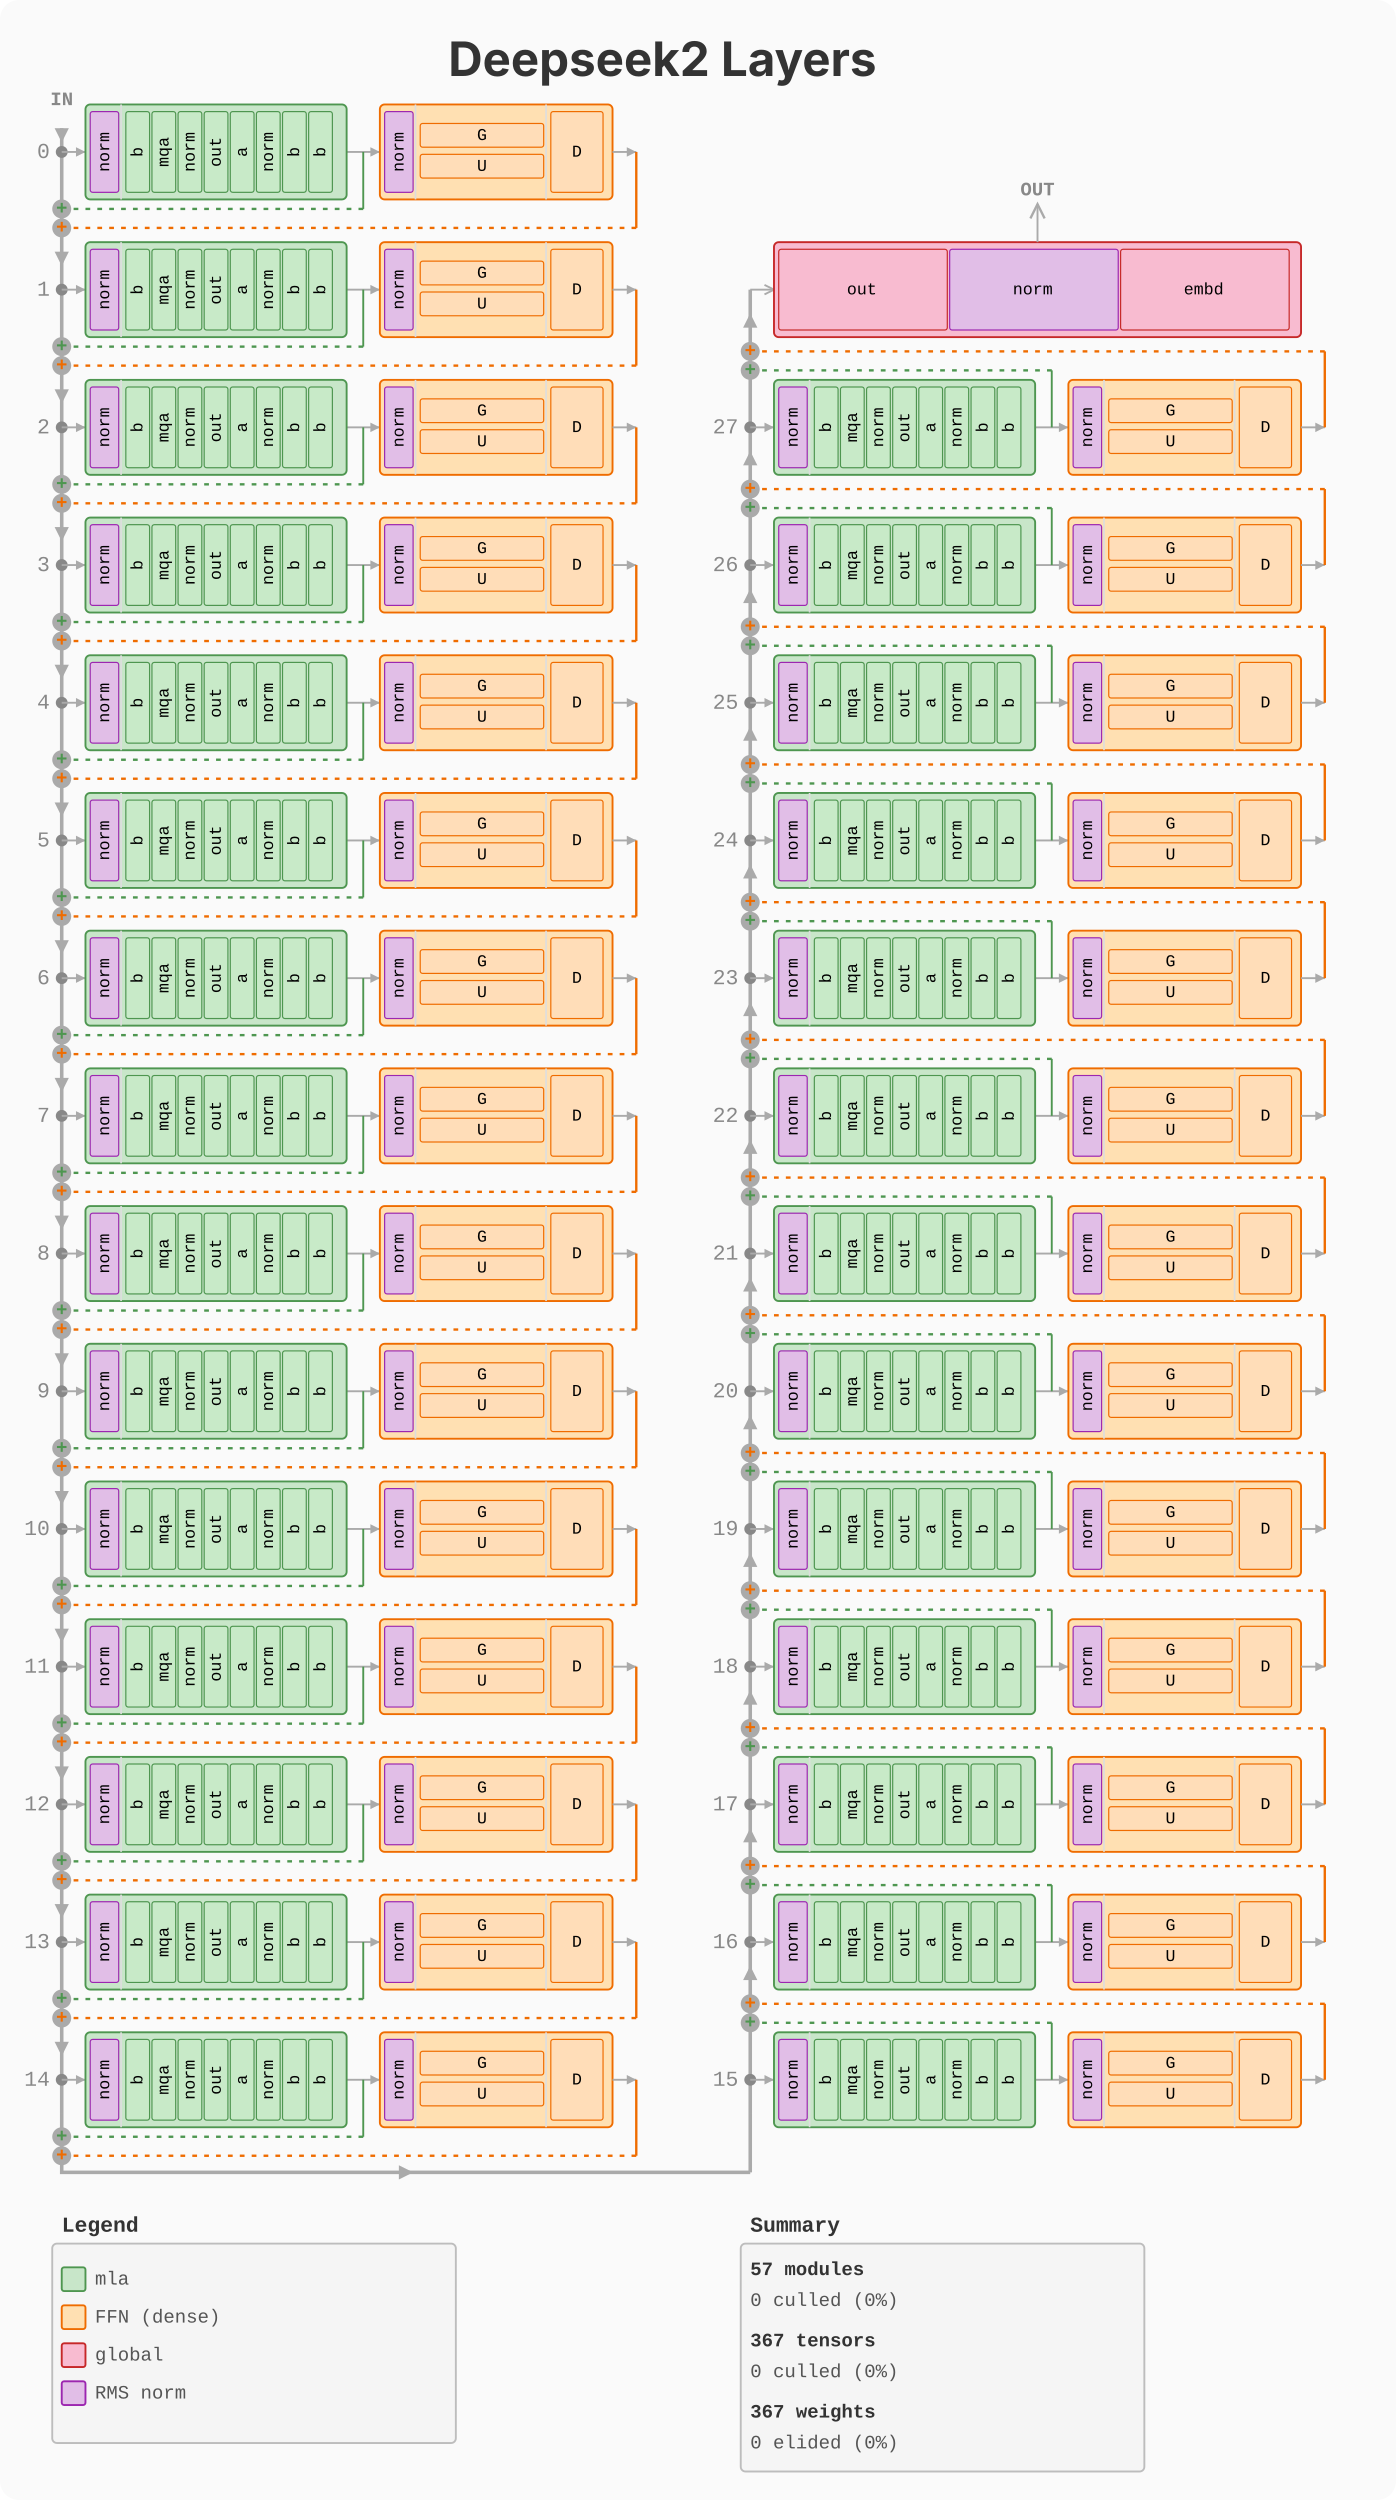
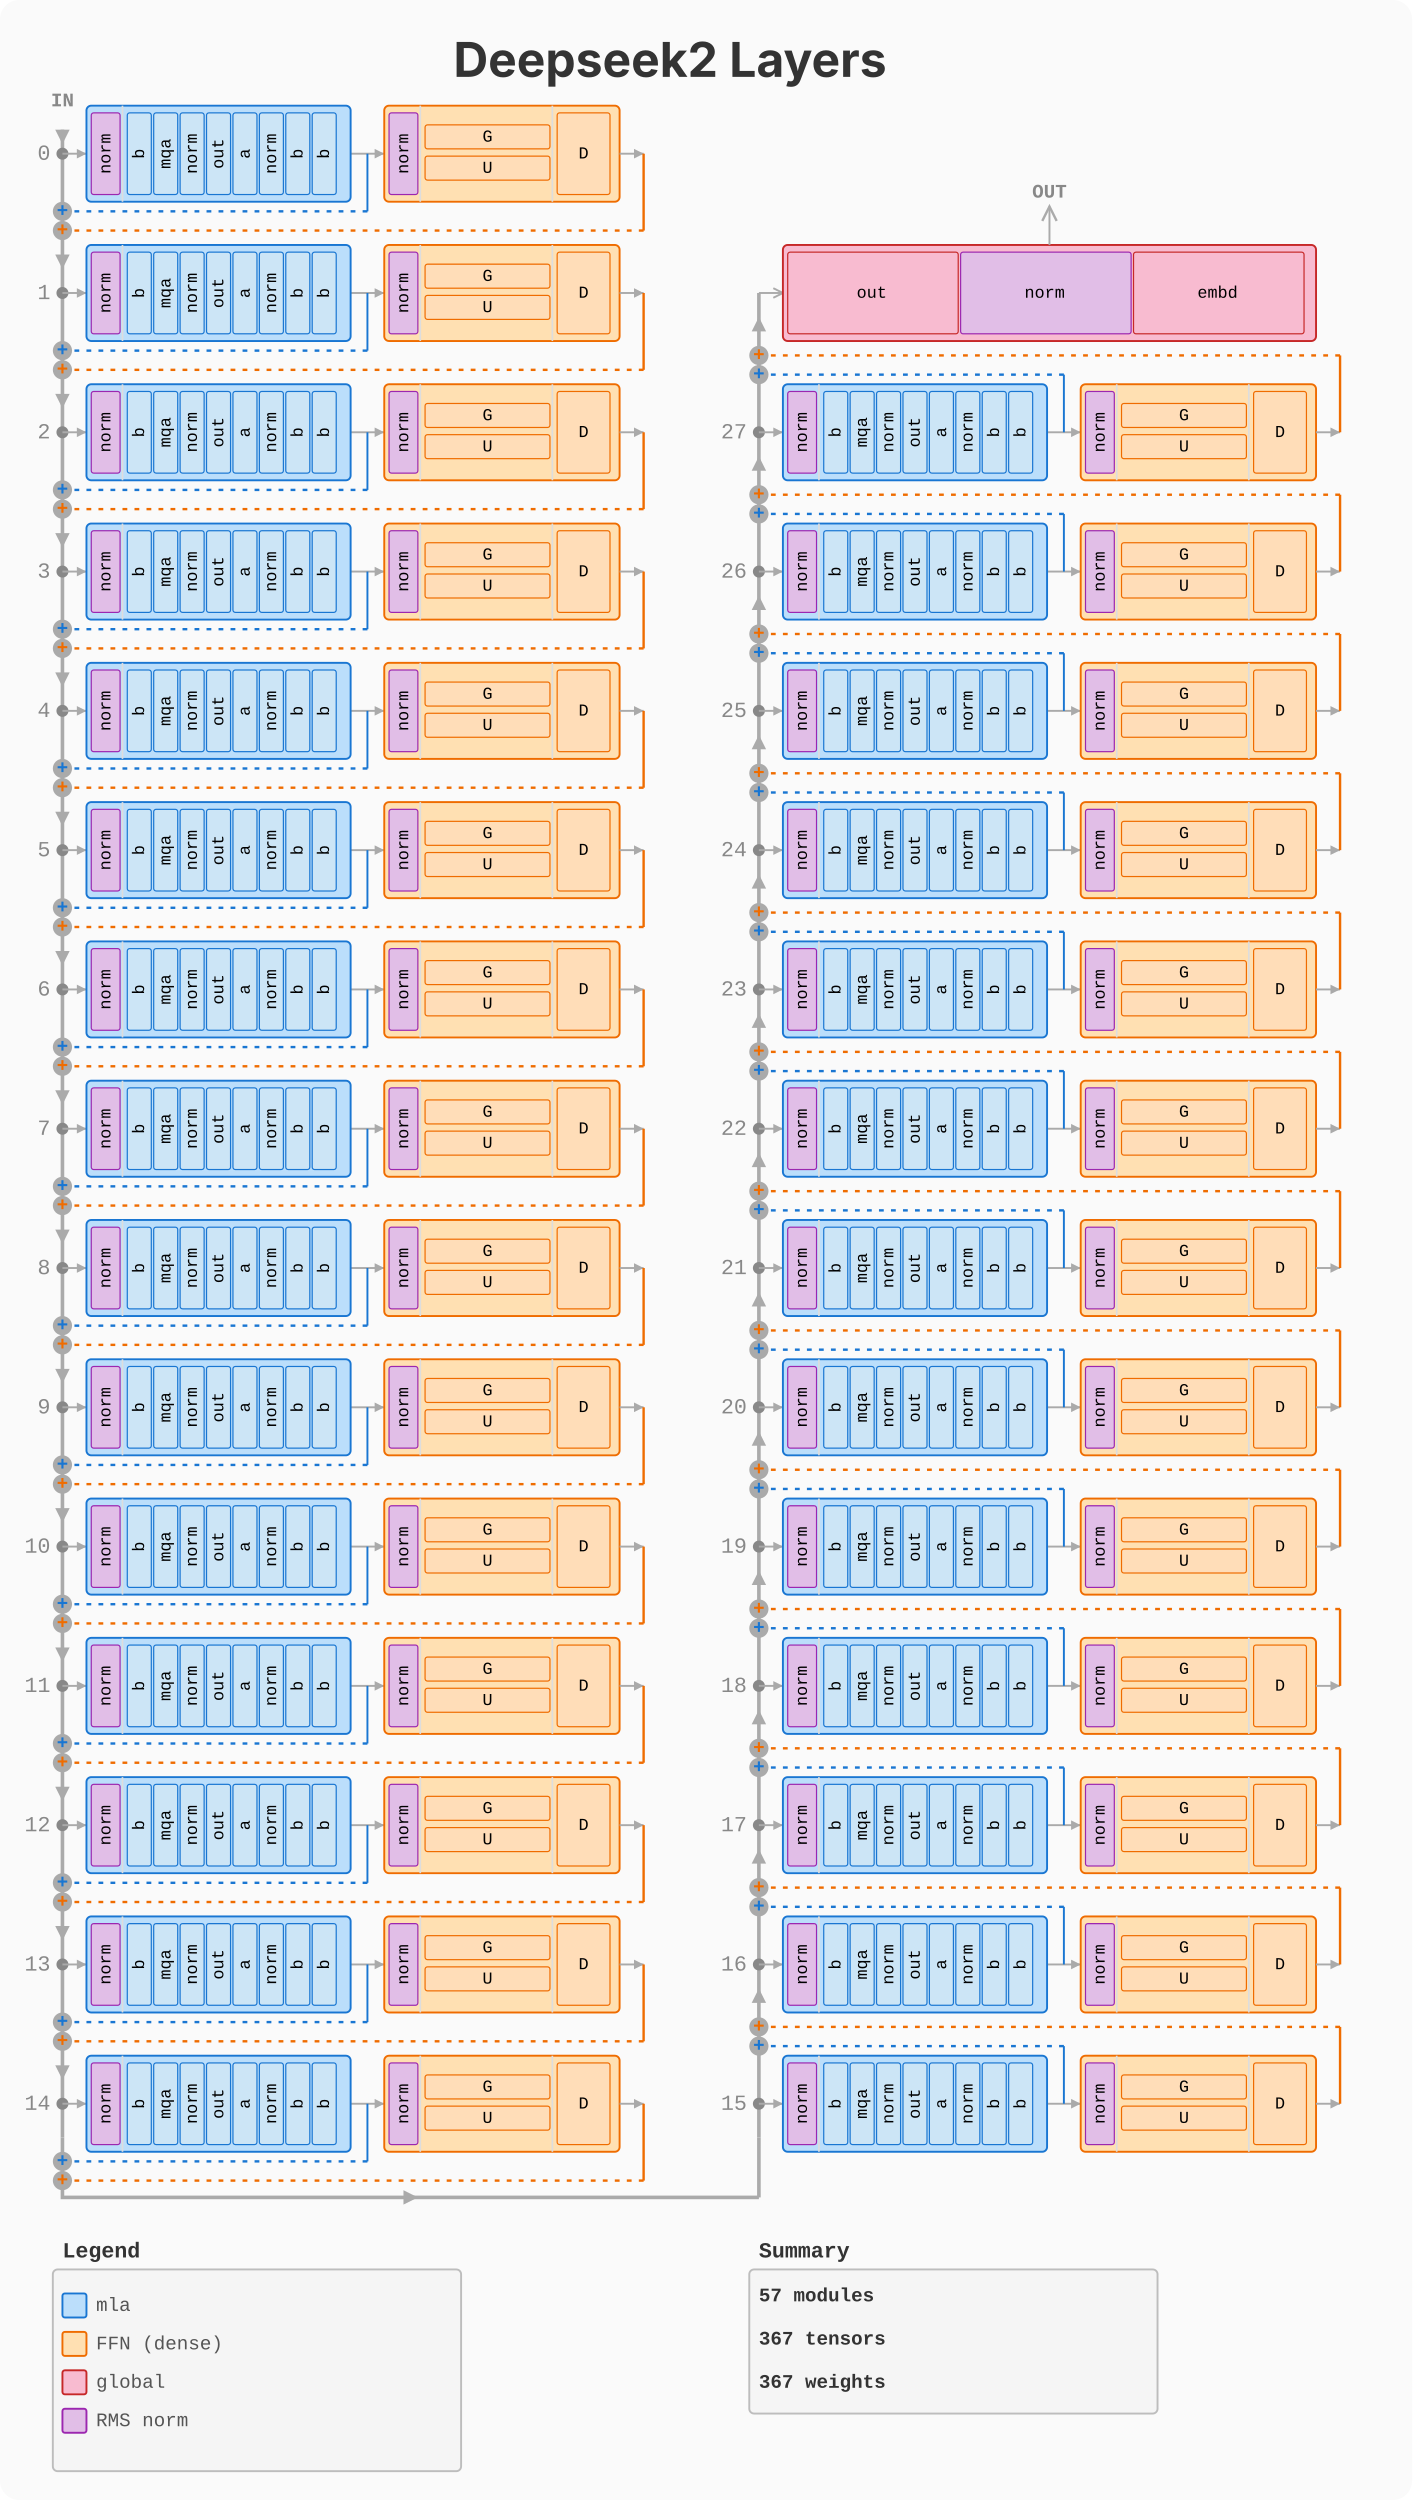
- <svg xmlns="http://www.w3.org/2000/svg" viewBox="0 0 588 1053">
+ <svg xmlns="http://www.w3.org/2000/svg" viewBox="0 0 588 1041">
  <style>
  text { font-family: 'Courier New', monospace; }
  .title { font-size: 20px; font-weight: bold; fill: #333333; font-family: system-ui, -apple-system, sans-serif; }
  .hdr   { font-size: 9px; font-weight: bold; fill: #333333; text-anchor: middle; dominant-baseline: middle; }
  .lbl   { font-size: 9px; fill: #888888; text-anchor: end; dominant-baseline: middle; }
  .tlbl  { font-size: 7px; fill: #000000; text-anchor: middle; dominant-baseline: middle; }
  .io    { font-size: 8px; font-weight: bold; fill: #888888; text-anchor: middle; dominant-baseline: middle; }
  .gtxt  { font-size: 9px; text-anchor: middle; dominant-baseline: middle; }
  .ltxt  { font-size: 8px; fill: #555555; dominant-baseline: middle; }
  .shdr  { font-size: 8px; font-weight: bold; fill: #333333; dominant-baseline: middle; }
  .etxt  { font-size: 6px; fill: #999999; text-anchor: middle; dominant-baseline: hanging; }
</style>
  <defs>
    <linearGradient id="zm_full_attention" x1="0" y1="0" x2="0" y2="1">
      <stop offset="0%%" stop-color="#e3f2fd" />
      <stop offset="100%%" stop-color="#bbdefb" />
    </linearGradient>
    <linearGradient id="zm_swa" x1="0" y1="0" x2="0" y2="1">
      <stop offset="0%%" stop-color="#e8f5e9" />
      <stop offset="100%%" stop-color="#c8e6c9" />
    </linearGradient>
    <linearGradient id="zm_recurrent" x1="0" y1="0" x2="0" y2="1">
      <stop offset="0%%" stop-color="#e8f5e9" />
      <stop offset="100%%" stop-color="#c8e6c9" />
    </linearGradient>
    <linearGradient id="zm_ffn" x1="0" y1="0" x2="0" y2="1">
      <stop offset="0%%" stop-color="#fff3e0" />
      <stop offset="100%%" stop-color="#ffe0b2" />
    </linearGradient>
    <linearGradient id="zm_global" x1="0" y1="0" x2="0" y2="1">
      <stop offset="0%%" stop-color="#fce4ec" />
      <stop offset="100%%" stop-color="#f8bbd0" />
    </linearGradient>
    <symbol id="blk-mla" overflow="visible">
-       <rect x="0" y="0" width="110" height="40" fill="url(#zm_recurrent)" stroke="#4E9650" stroke-width="0.8" rx="2" />
+       <rect x="0" y="0" width="110" height="40" fill="url(#zm_full_attention)" stroke="#1976D2" stroke-width="0.8" rx="2" />
      <rect x="2" y="3" width="12" height="34" fill="#e1bee7" stroke="#9C27B0" stroke-width="0.5" rx="1" />
      <text class="tlbl" x="8" y="20" transform="rotate(-90,8,20)">norm</text>
      <line x1="15" y1="0" x2="15" y2="40" stroke="#DDDDDD" stroke-width="0.7" />
-       <rect x="17" y="3" width="10" height="34" fill="#c8eac8" stroke="#4E9650" stroke-width="0.5" rx="1" />
+       <rect x="17" y="3" width="10" height="34" fill="#cce5f6" stroke="#1976D2" stroke-width="0.5" rx="1" />
      <text class="tlbl" x="22" y="20" transform="rotate(-90,22,20)">b</text>
-       <rect x="28" y="3" width="10" height="34" fill="#c8eac8" stroke="#4E9650" stroke-width="0.5" rx="1" />
+       <rect x="28" y="3" width="10" height="34" fill="#cce5f6" stroke="#1976D2" stroke-width="0.5" rx="1" />
      <text class="tlbl" x="33" y="20" transform="rotate(-90,33,20)">mqa</text>
-       <rect x="39" y="3" width="10" height="34" fill="#c8eac8" stroke="#4E9650" stroke-width="0.5" rx="1" />
+       <rect x="39" y="3" width="10" height="34" fill="#cce5f6" stroke="#1976D2" stroke-width="0.5" rx="1" />
      <text class="tlbl" x="44" y="20" transform="rotate(-90,44,20)">norm</text>
-       <rect x="50" y="3" width="10" height="34" fill="#c8eac8" stroke="#4E9650" stroke-width="0.5" rx="1" />
+       <rect x="50" y="3" width="10" height="34" fill="#cce5f6" stroke="#1976D2" stroke-width="0.5" rx="1" />
      <text class="tlbl" x="55" y="20" transform="rotate(-90,55,20)">out</text>
-       <rect x="61" y="3" width="10" height="34" fill="#c8eac8" stroke="#4E9650" stroke-width="0.5" rx="1" />
+       <rect x="61" y="3" width="10" height="34" fill="#cce5f6" stroke="#1976D2" stroke-width="0.5" rx="1" />
      <text class="tlbl" x="66" y="20" transform="rotate(-90,66,20)">a</text>
-       <rect x="72" y="3" width="10" height="34" fill="#c8eac8" stroke="#4E9650" stroke-width="0.5" rx="1" />
+       <rect x="72" y="3" width="10" height="34" fill="#cce5f6" stroke="#1976D2" stroke-width="0.5" rx="1" />
      <text class="tlbl" x="77" y="20" transform="rotate(-90,77,20)">norm</text>
-       <rect x="83" y="3" width="10" height="34" fill="#c8eac8" stroke="#4E9650" stroke-width="0.5" rx="1" />
+       <rect x="83" y="3" width="10" height="34" fill="#cce5f6" stroke="#1976D2" stroke-width="0.5" rx="1" />
      <text class="tlbl" x="88" y="20" transform="rotate(-90,88,20)">b</text>
-       <rect x="94" y="3" width="10" height="34" fill="#c8eac8" stroke="#4E9650" stroke-width="0.5" rx="1" />
+       <rect x="94" y="3" width="10" height="34" fill="#cce5f6" stroke="#1976D2" stroke-width="0.5" rx="1" />
      <text class="tlbl" x="99" y="20" transform="rotate(-90,99,20)">b</text>
    </symbol>
    <symbol id="blk-mla-desc" overflow="visible">
      <use href="#blk-mla" />
-       <line x1="117" y1="20" x2="117" y2="44" stroke="#4E9650" stroke-width="0.8" />
-       <path d="M 117,44 L -10,44" fill="none" stroke="#4E9650" stroke-width="1.0" stroke-dasharray="2,3" />
+       <line x1="117" y1="20" x2="117" y2="44" stroke="#1976D2" stroke-width="0.8" />
+       <path d="M 117,44 L -10,44" fill="none" stroke="#1976D2" stroke-width="1.0" stroke-dasharray="2,3" />
      <circle cx="-10" cy="44" r="4" fill="#AAAAAA" />
-       <text x="-10" y="44" text-anchor="middle" dominant-baseline="central" font-size="8" font-weight="bold" fill="#4E9650">+</text>
+       <text x="-10" y="44" text-anchor="middle" dominant-baseline="central" font-size="8" font-weight="bold" fill="#1976D2">+</text>
    </symbol>
    <symbol id="blk-mla-asc" overflow="visible">
      <use href="#blk-mla" />
-       <line x1="117" y1="20" x2="117" y2="-4" stroke="#4E9650" stroke-width="0.8" />
-       <path d="M 117,-4 L -10,-4" fill="none" stroke="#4E9650" stroke-width="1.0" stroke-dasharray="2,3" />
+       <line x1="117" y1="20" x2="117" y2="-4" stroke="#1976D2" stroke-width="0.8" />
+       <path d="M 117,-4 L -10,-4" fill="none" stroke="#1976D2" stroke-width="1.0" stroke-dasharray="2,3" />
      <circle cx="-10" cy="-4" r="4" fill="#AAAAAA" />
-       <text x="-10" y="-4" text-anchor="middle" dominant-baseline="central" font-size="8" font-weight="bold" fill="#4E9650">+</text>
+       <text x="-10" y="-4" text-anchor="middle" dominant-baseline="central" font-size="8" font-weight="bold" fill="#1976D2">+</text>
    </symbol>
    <symbol id="ffn-dense" overflow="visible">
      <rect x="0" y="0" width="98" height="40" fill="url(#zm_ffn)" stroke="#EF6C00" stroke-width="0.8" rx="2" />
      <rect x="2" y="3" width="12" height="34" fill="#e1bee7" stroke="#9C27B0" stroke-width="0.5" rx="1" />
      <text class="tlbl" x="8" y="20" transform="rotate(-90,8,20)">norm</text>
      <line x1="15" y1="0" x2="15" y2="40" stroke="#DDDDDD" stroke-width="0.7" />
      <rect x="17" y="8" width="52" height="10" fill="#ffddb8" stroke="#EF6C00" stroke-width="0.5" rx="1" />
      <text class="tlbl" x="43" y="13">G</text>
      <rect x="17" y="21" width="52" height="10" fill="#ffddb8" stroke="#EF6C00" stroke-width="0.5" rx="1" />
      <text class="tlbl" x="43" y="26">U</text>
      <rect x="72" y="3" width="22" height="34" fill="#ffddb8" stroke="#EF6C00" stroke-width="0.5" rx="1" />
      <text class="tlbl" x="83" y="20">D</text>
      <line x1="70" y1="0" x2="70" y2="40" stroke="#DDDDDD" stroke-width="0.7" />
      <line x1="98" y1="20" x2="108" y2="20" stroke="#AAAAAA" stroke-width="0.8" />
      <polygon points="104,18 108,20 104,22" fill="#AAAAAA" />
    </symbol>
    <symbol id="ffn-dense-desc" overflow="visible">
      <use href="#ffn-dense" />
      <line x1="108" y1="20" x2="108" y2="52" stroke="#EF6C00" stroke-width="1.0" />
      <path d="M 108,52 L -134,52" fill="none" stroke="#EF6C00" stroke-width="1.0" stroke-dasharray="2,3" />
      <circle cx="-134" cy="52" r="4" fill="#AAAAAA" />
      <text x="-134" y="52" text-anchor="middle" dominant-baseline="central" font-size="8" font-weight="bold" fill="#EF6C00">+</text>
    </symbol>
    <symbol id="ffn-dense-asc" overflow="visible">
      <use href="#ffn-dense" />
      <line x1="108" y1="20" x2="108" y2="-12" stroke="#EF6C00" stroke-width="1.0" />
      <path d="M 108,-12 L -134,-12" fill="none" stroke="#EF6C00" stroke-width="1.0" stroke-dasharray="2,3" />
      <circle cx="-134" cy="-12" r="4" fill="#AAAAAA" />
      <text x="-134" y="-12" text-anchor="middle" dominant-baseline="central" font-size="8" font-weight="bold" fill="#EF6C00">+</text>
    </symbol>
    <symbol id="row-chrome" overflow="visible">
      <circle cx="26" cy="0" r="2.5" fill="#888888" />
      <line x1="26" y1="0" x2="36" y2="0" stroke="#AAAAAA" stroke-width="0.8" />
      <polygon points="32,-2 36,0 32,2" fill="#AAAAAA" />
      <line x1="146" y1="0" x2="160" y2="0" stroke="#AAAAAA" stroke-width="0.8" />
      <polygon points="156,-2 160,0 156,2" fill="#AAAAAA" />
    </symbol>
    <symbol id="global-row" overflow="visible">
      <line x1="26" y1="0" x2="36" y2="0" stroke="#AAAAAA" stroke-width="0.8" />
      <polyline points="32,-2 36,0 32,2" fill="none" stroke="#AAAAAA" stroke-width="0.8" />
      <rect x="36" y="-20" width="222" height="40" fill="url(#zm_global)" stroke="#C62828" stroke-width="0.8" rx="2" />
      <rect x="38" y="-17" width="71" height="34" fill="#f8bbd0" stroke="#C62828" stroke-width="0.5" rx="1" />
      <text class="tlbl" x="73" y="0">out</text>
      <rect x="110" y="-17" width="71" height="34" fill="#e1bee7" stroke="#9C27B0" stroke-width="0.5" rx="1" />
      <text class="tlbl" x="145" y="0">norm</text>
      <rect x="182" y="-17" width="71" height="34" fill="#f8bbd0" stroke="#C62828" stroke-width="0.5" rx="1" />
      <text class="tlbl" x="217" y="0">embd</text>
      <line x1="147" y1="-20" x2="147" y2="-36" stroke="#AAAAAA" stroke-width="0.8" />
      <polyline points="144,-30 147,-36 150,-30" fill="none" stroke="#AAAAAA" stroke-width="1" />
      <text class="io" x="147" y="-42">OUT</text>
    </symbol>
    <symbol id="legend" overflow="visible">
      <text style="font-size:9px;font-weight:bold;fill:#333333;font-family:'Courier New',monospace" x="4" y="-5">Legend</text>
      <rect width="170" height="84" fill="#f5f5f5" stroke="#bdbdbd" stroke-width="0.8" rx="2" />
-       <rect x="4" y="10" width="10" height="10" fill="url(#zm_recurrent)" stroke="#4E9650" stroke-width="0.8" rx="1" />
+       <rect x="4" y="10" width="10" height="10" fill="url(#zm_full_attention)" stroke="#1976D2" stroke-width="0.8" rx="1" />
      <text class="ltxt" x="18" y="15">mla</text>
      <rect x="4" y="26" width="10" height="10" fill="url(#zm_ffn)" stroke="#EF6C00" stroke-width="0.8" rx="1" />
      <text class="ltxt" x="18" y="31">FFN (dense)</text>
      <rect x="4" y="42" width="10" height="10" fill="url(#zm_global)" stroke="#C62828" stroke-width="0.8" rx="1" />
      <text class="ltxt" x="18" y="47">global</text>
      <rect x="4" y="58" width="10" height="10" fill="#e1bee7" stroke="#9C27B0" stroke-width="0.8" rx="1" />
      <text class="ltxt" x="18" y="63">RMS norm</text>
    </symbol>
    <symbol id="summary" overflow="visible">
      <text style="font-size:9px;font-weight:bold;fill:#333333;font-family:'Courier New',monospace" x="4" y="-5">Summary</text>
-       <rect width="170" height="96" fill="#f5f5f5" stroke="#bdbdbd" stroke-width="0.8" rx="2" />
+       <rect width="170" height="60" fill="#f5f5f5" stroke="#bdbdbd" stroke-width="0.8" rx="2" />
      <text class="shdr" x="4" y="11">57 modules</text>
-       <text class="ltxt" x="4" y="24">  0 culled (0%)</text>
-       <text class="shdr" x="4" y="41">367 tensors</text>
-       <text class="ltxt" x="4" y="54">  0 culled (0%)</text>
-       <text class="shdr" x="4" y="71">367 weights</text>
-       <text class="ltxt" x="4" y="84">  0 elided (0%)</text>
+       <text class="shdr" x="4" y="29">367 tensors</text>
+       <text class="shdr" x="4" y="47">367 weights</text>
    </symbol>
  </defs>
-   <rect width="588" height="1053" fill="#fafafa" rx="8" />
+   <rect width="588" height="1041" fill="#fafafa" rx="8" />
  <text class="title" x="279" y="32" text-anchor="middle">Deepseek2 Layers</text>
  <line x1="26" y1="54" x2="26" y2="890" stroke="#AAAAAA" stroke-width="1.5" />
  <text class="io" x="26" y="42">IN</text>
  <polygon points="23,54 26,60 29,54" fill="#AAAAAA" />
  <path d="M 26,890 L 26,915 L 316,915" fill="none" stroke="#AAAAAA" stroke-width="1.5" />
  <polygon points="168,912 174,915 168,918" fill="#AAAAAA" />
  <line x1="316" y1="915" x2="316" y2="890" stroke="#AAAAAA" stroke-width="1.5" />
  <line x1="316" y1="890" x2="316" y2="122" stroke="#AAAAAA" stroke-width="1.5" />
  <use href="#row-chrome" transform="translate(0,64)" />
  <text class="lbl" x="21" y="64">0</text>
  <use href="#blk-mla-desc" transform="translate(36,44)" />
  <use href="#ffn-dense-desc" transform="translate(160,44)" />
  <polygon points="23,106 26,112 29,106" fill="#AAAAAA" />
  <use href="#row-chrome" transform="translate(0,122)" />
  <text class="lbl" x="21" y="122">1</text>
  <use href="#blk-mla-desc" transform="translate(36,102)" />
  <use href="#ffn-dense-desc" transform="translate(160,102)" />
  <polygon points="23,164 26,170 29,164" fill="#AAAAAA" />
  <use href="#row-chrome" transform="translate(0,180)" />
  <text class="lbl" x="21" y="180">2</text>
  <use href="#blk-mla-desc" transform="translate(36,160)" />
  <use href="#ffn-dense-desc" transform="translate(160,160)" />
  <polygon points="23,222 26,228 29,222" fill="#AAAAAA" />
  <use href="#row-chrome" transform="translate(0,238)" />
  <text class="lbl" x="21" y="238">3</text>
  <use href="#blk-mla-desc" transform="translate(36,218)" />
  <use href="#ffn-dense-desc" transform="translate(160,218)" />
  <polygon points="23,280 26,286 29,280" fill="#AAAAAA" />
  <use href="#row-chrome" transform="translate(0,296)" />
  <text class="lbl" x="21" y="296">4</text>
  <use href="#blk-mla-desc" transform="translate(36,276)" />
  <use href="#ffn-dense-desc" transform="translate(160,276)" />
  <polygon points="23,338 26,344 29,338" fill="#AAAAAA" />
  <use href="#row-chrome" transform="translate(0,354)" />
  <text class="lbl" x="21" y="354">5</text>
  <use href="#blk-mla-desc" transform="translate(36,334)" />
  <use href="#ffn-dense-desc" transform="translate(160,334)" />
  <polygon points="23,396 26,402 29,396" fill="#AAAAAA" />
  <use href="#row-chrome" transform="translate(0,412)" />
  <text class="lbl" x="21" y="412">6</text>
  <use href="#blk-mla-desc" transform="translate(36,392)" />
  <use href="#ffn-dense-desc" transform="translate(160,392)" />
  <polygon points="23,454 26,460 29,454" fill="#AAAAAA" />
  <use href="#row-chrome" transform="translate(0,470)" />
  <text class="lbl" x="21" y="470">7</text>
  <use href="#blk-mla-desc" transform="translate(36,450)" />
  <use href="#ffn-dense-desc" transform="translate(160,450)" />
  <polygon points="23,512 26,518 29,512" fill="#AAAAAA" />
  <use href="#row-chrome" transform="translate(0,528)" />
  <text class="lbl" x="21" y="528">8</text>
  <use href="#blk-mla-desc" transform="translate(36,508)" />
  <use href="#ffn-dense-desc" transform="translate(160,508)" />
  <polygon points="23,570 26,576 29,570" fill="#AAAAAA" />
  <use href="#row-chrome" transform="translate(0,586)" />
  <text class="lbl" x="21" y="586">9</text>
  <use href="#blk-mla-desc" transform="translate(36,566)" />
  <use href="#ffn-dense-desc" transform="translate(160,566)" />
  <polygon points="23,628 26,634 29,628" fill="#AAAAAA" />
  <use href="#row-chrome" transform="translate(0,644)" />
  <text class="lbl" x="21" y="644">10</text>
  <use href="#blk-mla-desc" transform="translate(36,624)" />
  <use href="#ffn-dense-desc" transform="translate(160,624)" />
  <polygon points="23,686 26,692 29,686" fill="#AAAAAA" />
  <use href="#row-chrome" transform="translate(0,702)" />
  <text class="lbl" x="21" y="702">11</text>
  <use href="#blk-mla-desc" transform="translate(36,682)" />
  <use href="#ffn-dense-desc" transform="translate(160,682)" />
  <polygon points="23,744 26,750 29,744" fill="#AAAAAA" />
  <use href="#row-chrome" transform="translate(0,760)" />
  <text class="lbl" x="21" y="760">12</text>
  <use href="#blk-mla-desc" transform="translate(36,740)" />
  <use href="#ffn-dense-desc" transform="translate(160,740)" />
  <polygon points="23,802 26,808 29,802" fill="#AAAAAA" />
  <use href="#row-chrome" transform="translate(0,818)" />
  <text class="lbl" x="21" y="818">13</text>
  <use href="#blk-mla-desc" transform="translate(36,798)" />
  <use href="#ffn-dense-desc" transform="translate(160,798)" />
  <polygon points="23,860 26,866 29,860" fill="#AAAAAA" />
  <use href="#row-chrome" transform="translate(0,876)" />
  <text class="lbl" x="21" y="876">14</text>
  <use href="#blk-mla-desc" transform="translate(36,856)" />
  <use href="#ffn-dense-desc" transform="translate(160,856)" />
  <use href="#row-chrome" transform="translate(290,876)" />
  <text class="lbl" x="311" y="876">15</text>
  <use href="#blk-mla-asc" transform="translate(326,856)" />
  <use href="#ffn-dense-asc" transform="translate(450,856)" />
  <polygon points="313,834 316,828 319,834" fill="#AAAAAA" />
  <use href="#row-chrome" transform="translate(290,818)" />
  <text class="lbl" x="311" y="818">16</text>
  <use href="#blk-mla-asc" transform="translate(326,798)" />
  <use href="#ffn-dense-asc" transform="translate(450,798)" />
  <polygon points="313,776 316,770 319,776" fill="#AAAAAA" />
  <use href="#row-chrome" transform="translate(290,760)" />
  <text class="lbl" x="311" y="760">17</text>
  <use href="#blk-mla-asc" transform="translate(326,740)" />
  <use href="#ffn-dense-asc" transform="translate(450,740)" />
  <polygon points="313,718 316,712 319,718" fill="#AAAAAA" />
  <use href="#row-chrome" transform="translate(290,702)" />
  <text class="lbl" x="311" y="702">18</text>
  <use href="#blk-mla-asc" transform="translate(326,682)" />
  <use href="#ffn-dense-asc" transform="translate(450,682)" />
  <polygon points="313,660 316,654 319,660" fill="#AAAAAA" />
  <use href="#row-chrome" transform="translate(290,644)" />
  <text class="lbl" x="311" y="644">19</text>
  <use href="#blk-mla-asc" transform="translate(326,624)" />
  <use href="#ffn-dense-asc" transform="translate(450,624)" />
  <polygon points="313,602 316,596 319,602" fill="#AAAAAA" />
  <use href="#row-chrome" transform="translate(290,586)" />
  <text class="lbl" x="311" y="586">20</text>
  <use href="#blk-mla-asc" transform="translate(326,566)" />
  <use href="#ffn-dense-asc" transform="translate(450,566)" />
  <polygon points="313,544 316,538 319,544" fill="#AAAAAA" />
  <use href="#row-chrome" transform="translate(290,528)" />
  <text class="lbl" x="311" y="528">21</text>
  <use href="#blk-mla-asc" transform="translate(326,508)" />
  <use href="#ffn-dense-asc" transform="translate(450,508)" />
  <polygon points="313,486 316,480 319,486" fill="#AAAAAA" />
  <use href="#row-chrome" transform="translate(290,470)" />
  <text class="lbl" x="311" y="470">22</text>
  <use href="#blk-mla-asc" transform="translate(326,450)" />
  <use href="#ffn-dense-asc" transform="translate(450,450)" />
  <polygon points="313,428 316,422 319,428" fill="#AAAAAA" />
  <use href="#row-chrome" transform="translate(290,412)" />
  <text class="lbl" x="311" y="412">23</text>
  <use href="#blk-mla-asc" transform="translate(326,392)" />
  <use href="#ffn-dense-asc" transform="translate(450,392)" />
  <polygon points="313,370 316,364 319,370" fill="#AAAAAA" />
  <use href="#row-chrome" transform="translate(290,354)" />
  <text class="lbl" x="311" y="354">24</text>
  <use href="#blk-mla-asc" transform="translate(326,334)" />
  <use href="#ffn-dense-asc" transform="translate(450,334)" />
  <polygon points="313,312 316,306 319,312" fill="#AAAAAA" />
  <use href="#row-chrome" transform="translate(290,296)" />
  <text class="lbl" x="311" y="296">25</text>
  <use href="#blk-mla-asc" transform="translate(326,276)" />
  <use href="#ffn-dense-asc" transform="translate(450,276)" />
  <polygon points="313,254 316,248 319,254" fill="#AAAAAA" />
  <use href="#row-chrome" transform="translate(290,238)" />
  <text class="lbl" x="311" y="238">26</text>
  <use href="#blk-mla-asc" transform="translate(326,218)" />
  <use href="#ffn-dense-asc" transform="translate(450,218)" />
  <polygon points="313,196 316,190 319,196" fill="#AAAAAA" />
  <use href="#row-chrome" transform="translate(290,180)" />
  <text class="lbl" x="311" y="180">27</text>
  <use href="#blk-mla-asc" transform="translate(326,160)" />
  <use href="#ffn-dense-asc" transform="translate(450,160)" />
  <polygon points="313,138 316,132 319,138" fill="#AAAAAA" />
  <use href="#global-row" transform="translate(290,122)" />
  <use href="#legend" transform="translate(22,945)" />
  <use href="#summary" transform="translate(312,945)" />
</svg>
